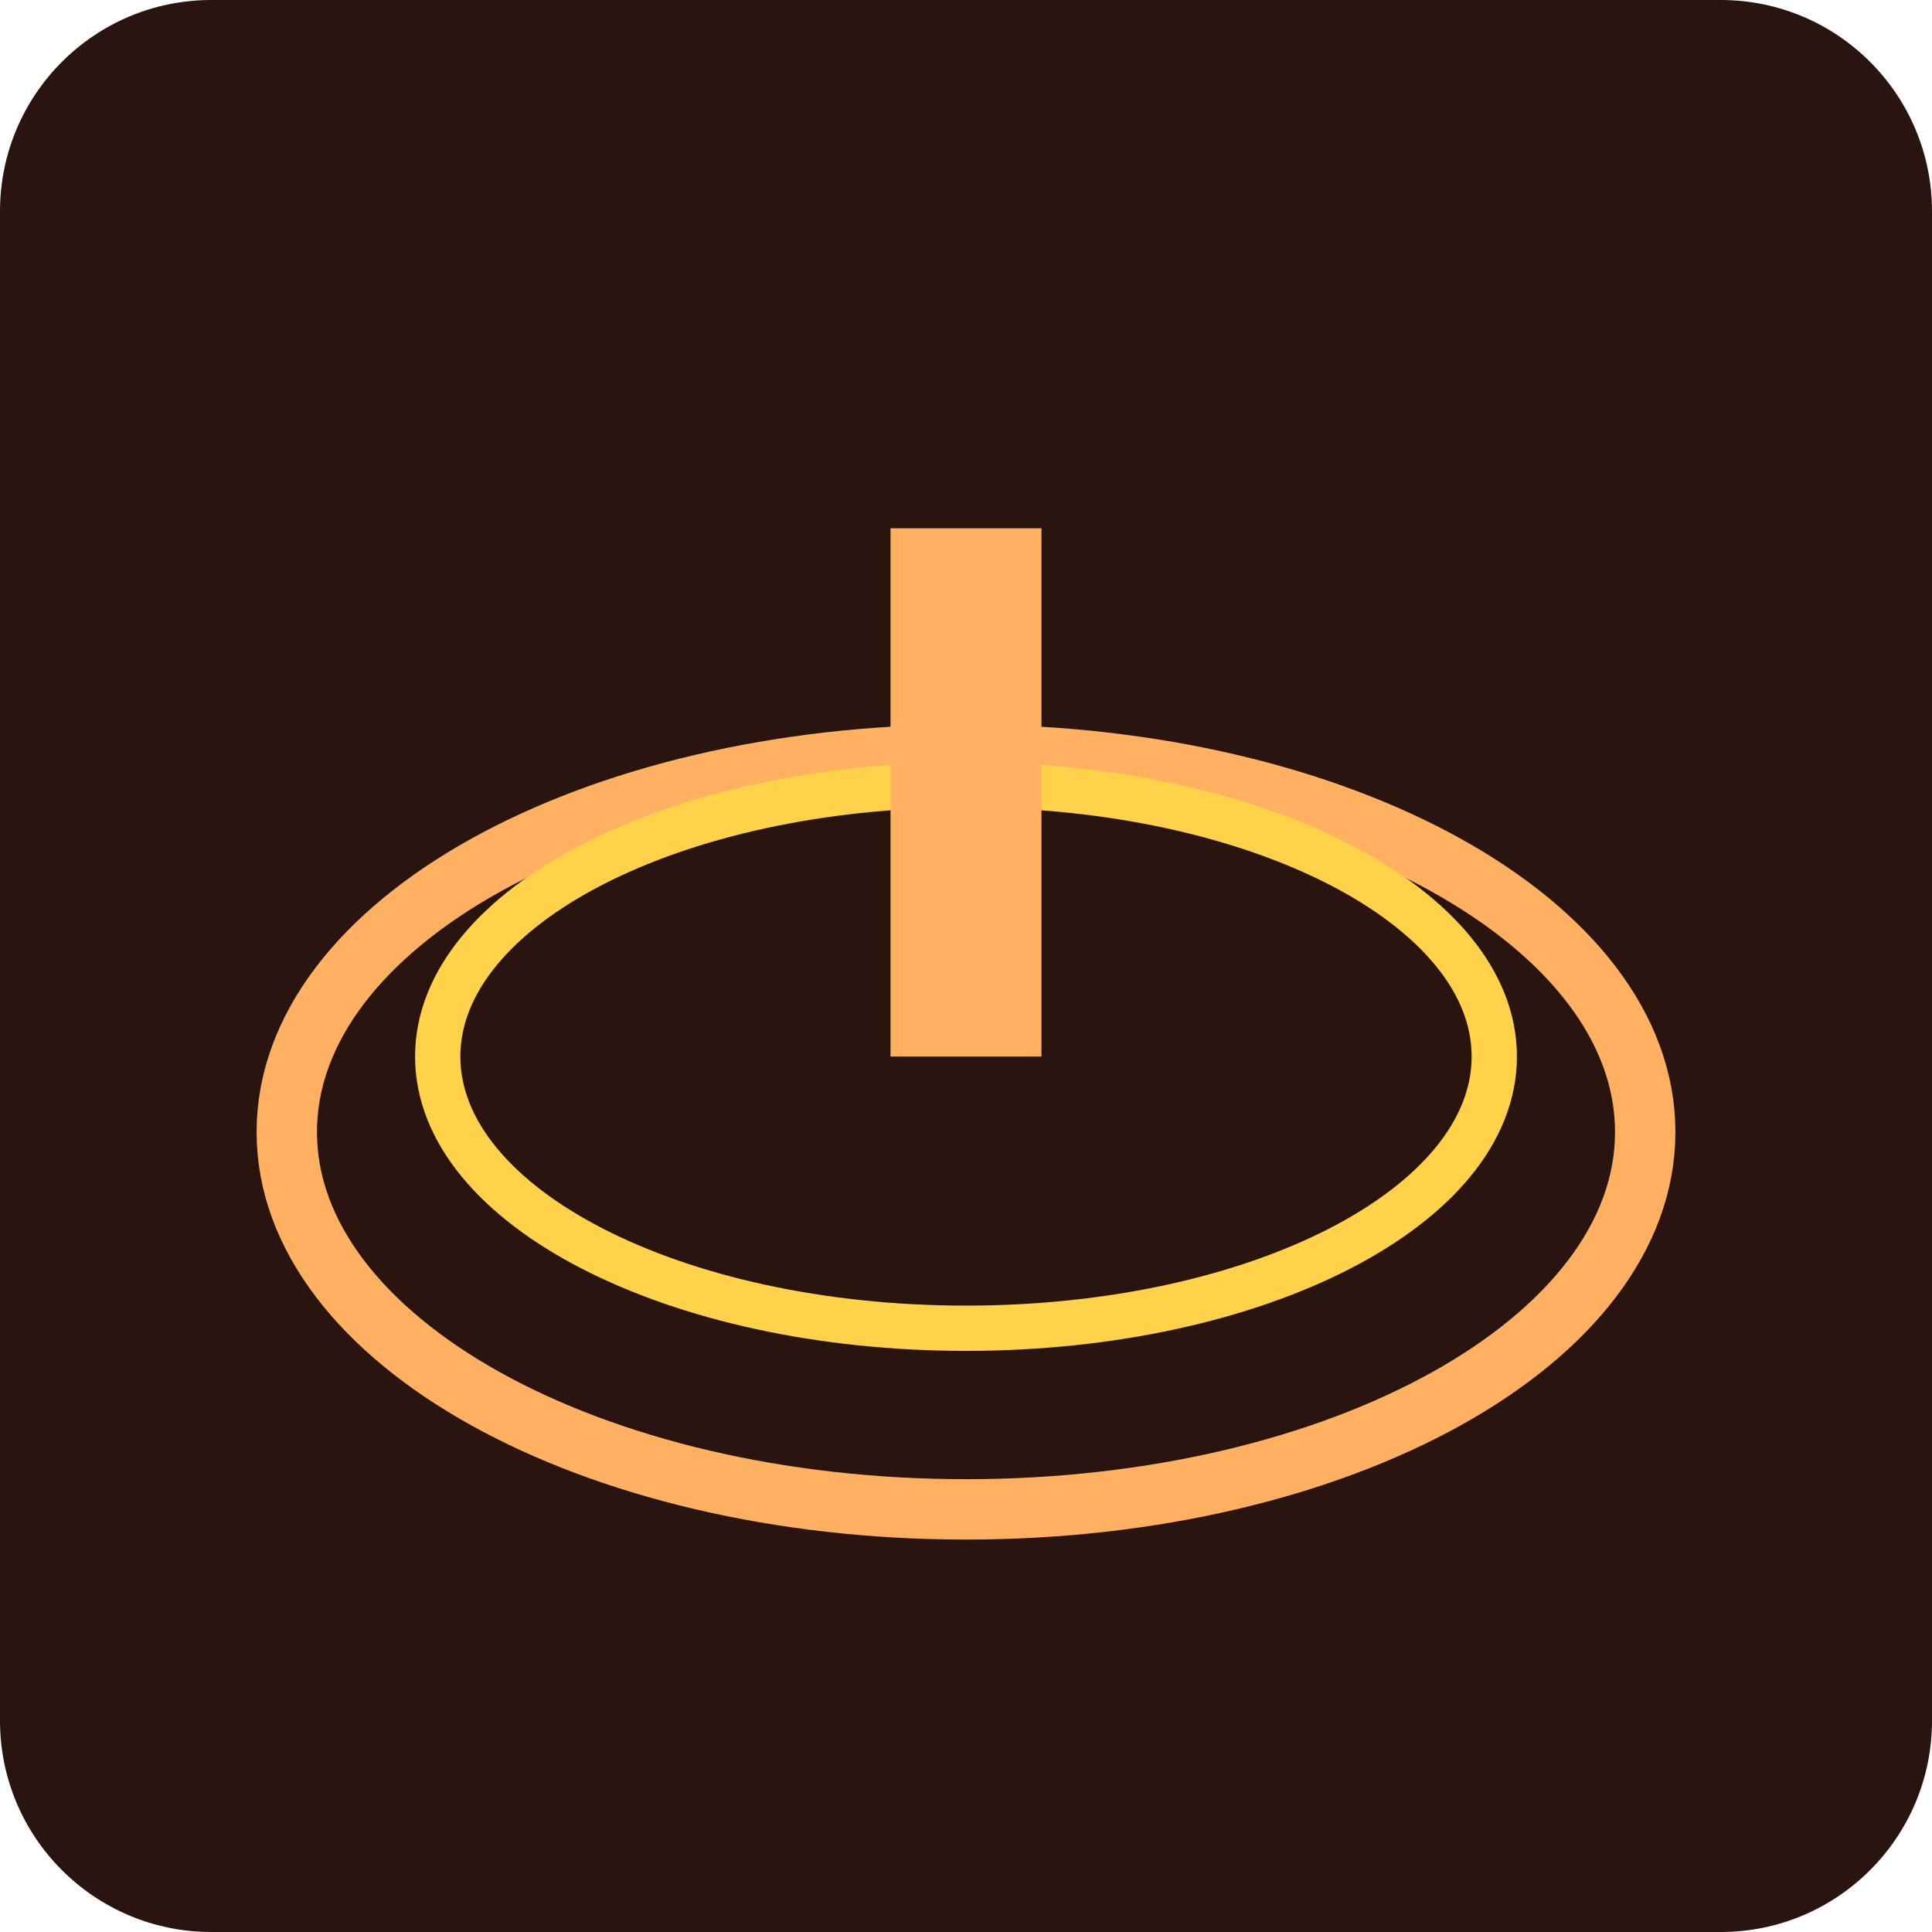
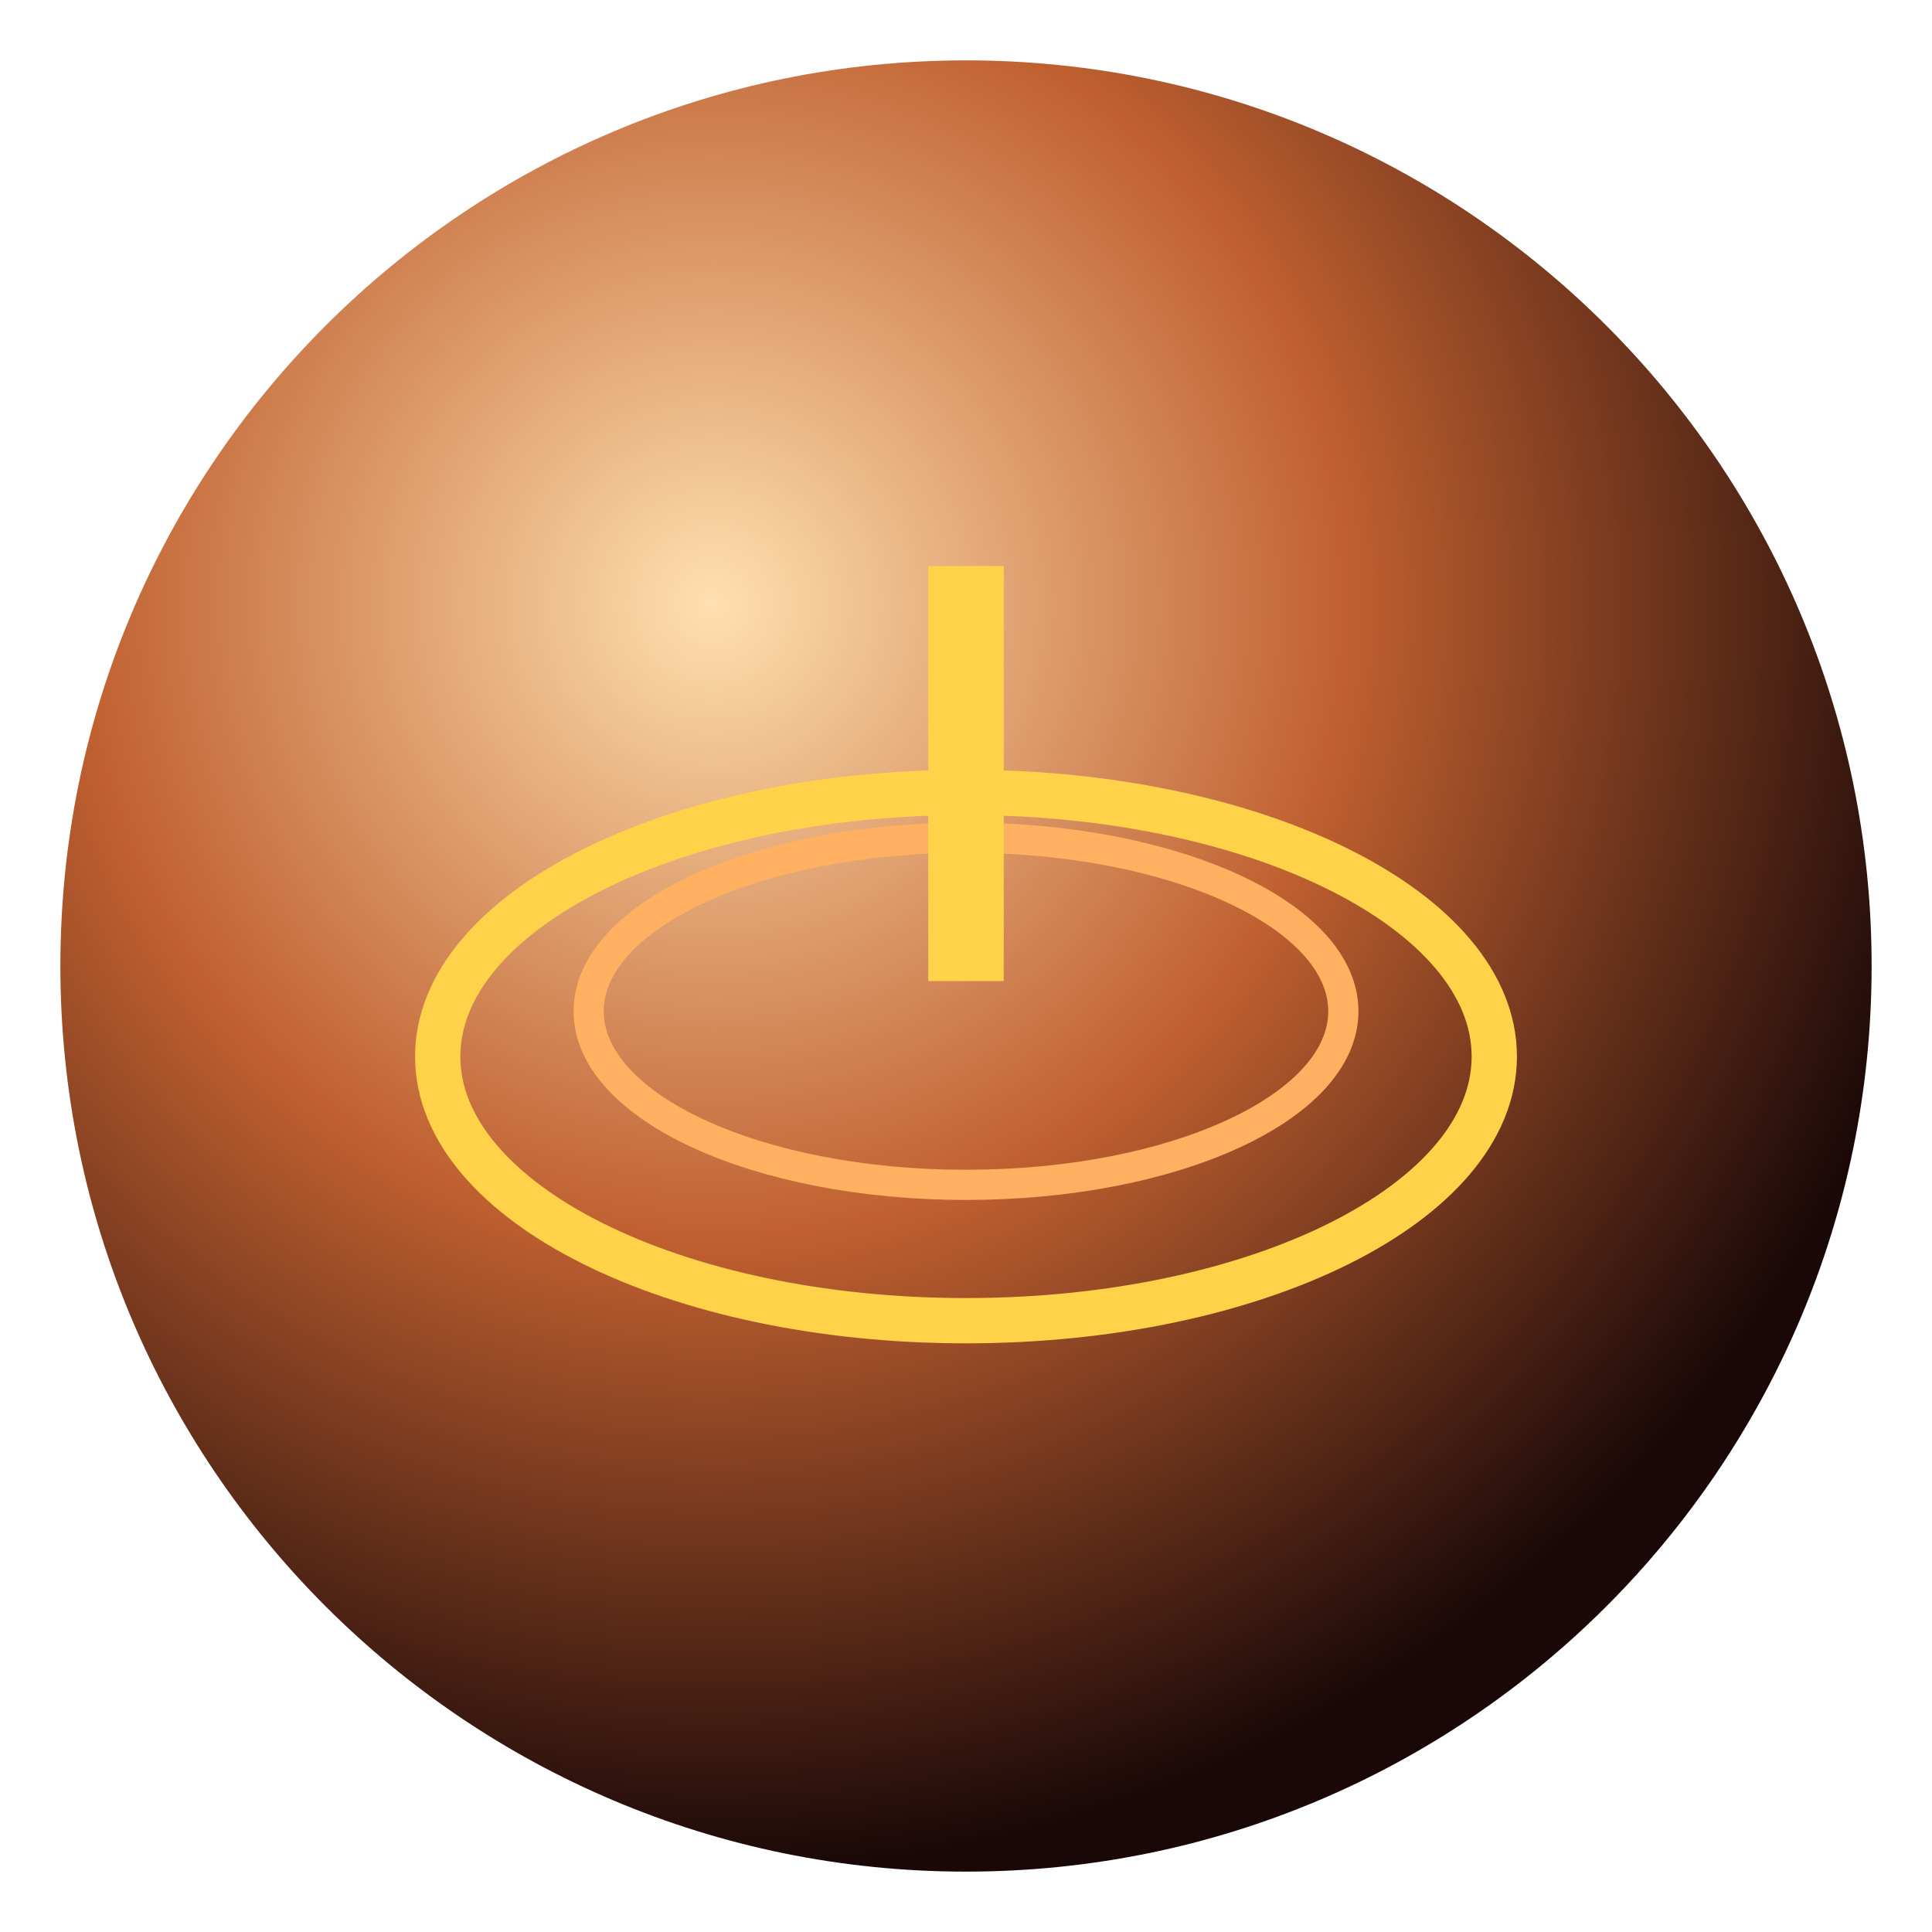
- <svg xmlns="http://www.w3.org/2000/svg" width="256" height="256" viewBox="0 0 256 256" role="img" aria-label="Coliseo">
-   <rect width="256" height="256" rx="28" fill="#2a1410" />
-   <ellipse cx="128" cy="150" rx="90" ry="50" fill="none" stroke="#ffb060" stroke-width="8" />
-   <ellipse cx="128" cy="140" rx="70" ry="36" fill="none" stroke="#ffd24a" stroke-width="6" />
-   <rect x="118" y="70" width="20" height="70" fill="#ffb060" />
+ <svg xmlns="http://www.w3.org/2000/svg" width="512" height="512" viewBox="0 0 512 512" role="img" aria-label="Planeta Coliseo">
+   <defs>
+     <radialGradient id="atm" cx="36%" cy="30%" r="70%">
+       <stop offset="0%" stop-color="#ffe0b0" />
+       <stop offset="50%" stop-color="#c06030" />
+       <stop offset="100%" stop-color="#1a0808" />
+     </radialGradient>
+   </defs>
+   <circle cx="256" cy="256" r="240" fill="url(#atm)" />
+   <ellipse cx="256" cy="280" rx="140" ry="70" fill="none" stroke="#ffd24a" stroke-width="12" />
+   <ellipse cx="256" cy="268" rx="100" ry="46" fill="none" stroke="#ffb060" stroke-width="8" />
+   <rect x="246" y="150" width="20" height="110" fill="#ffd24a" />
</svg>
